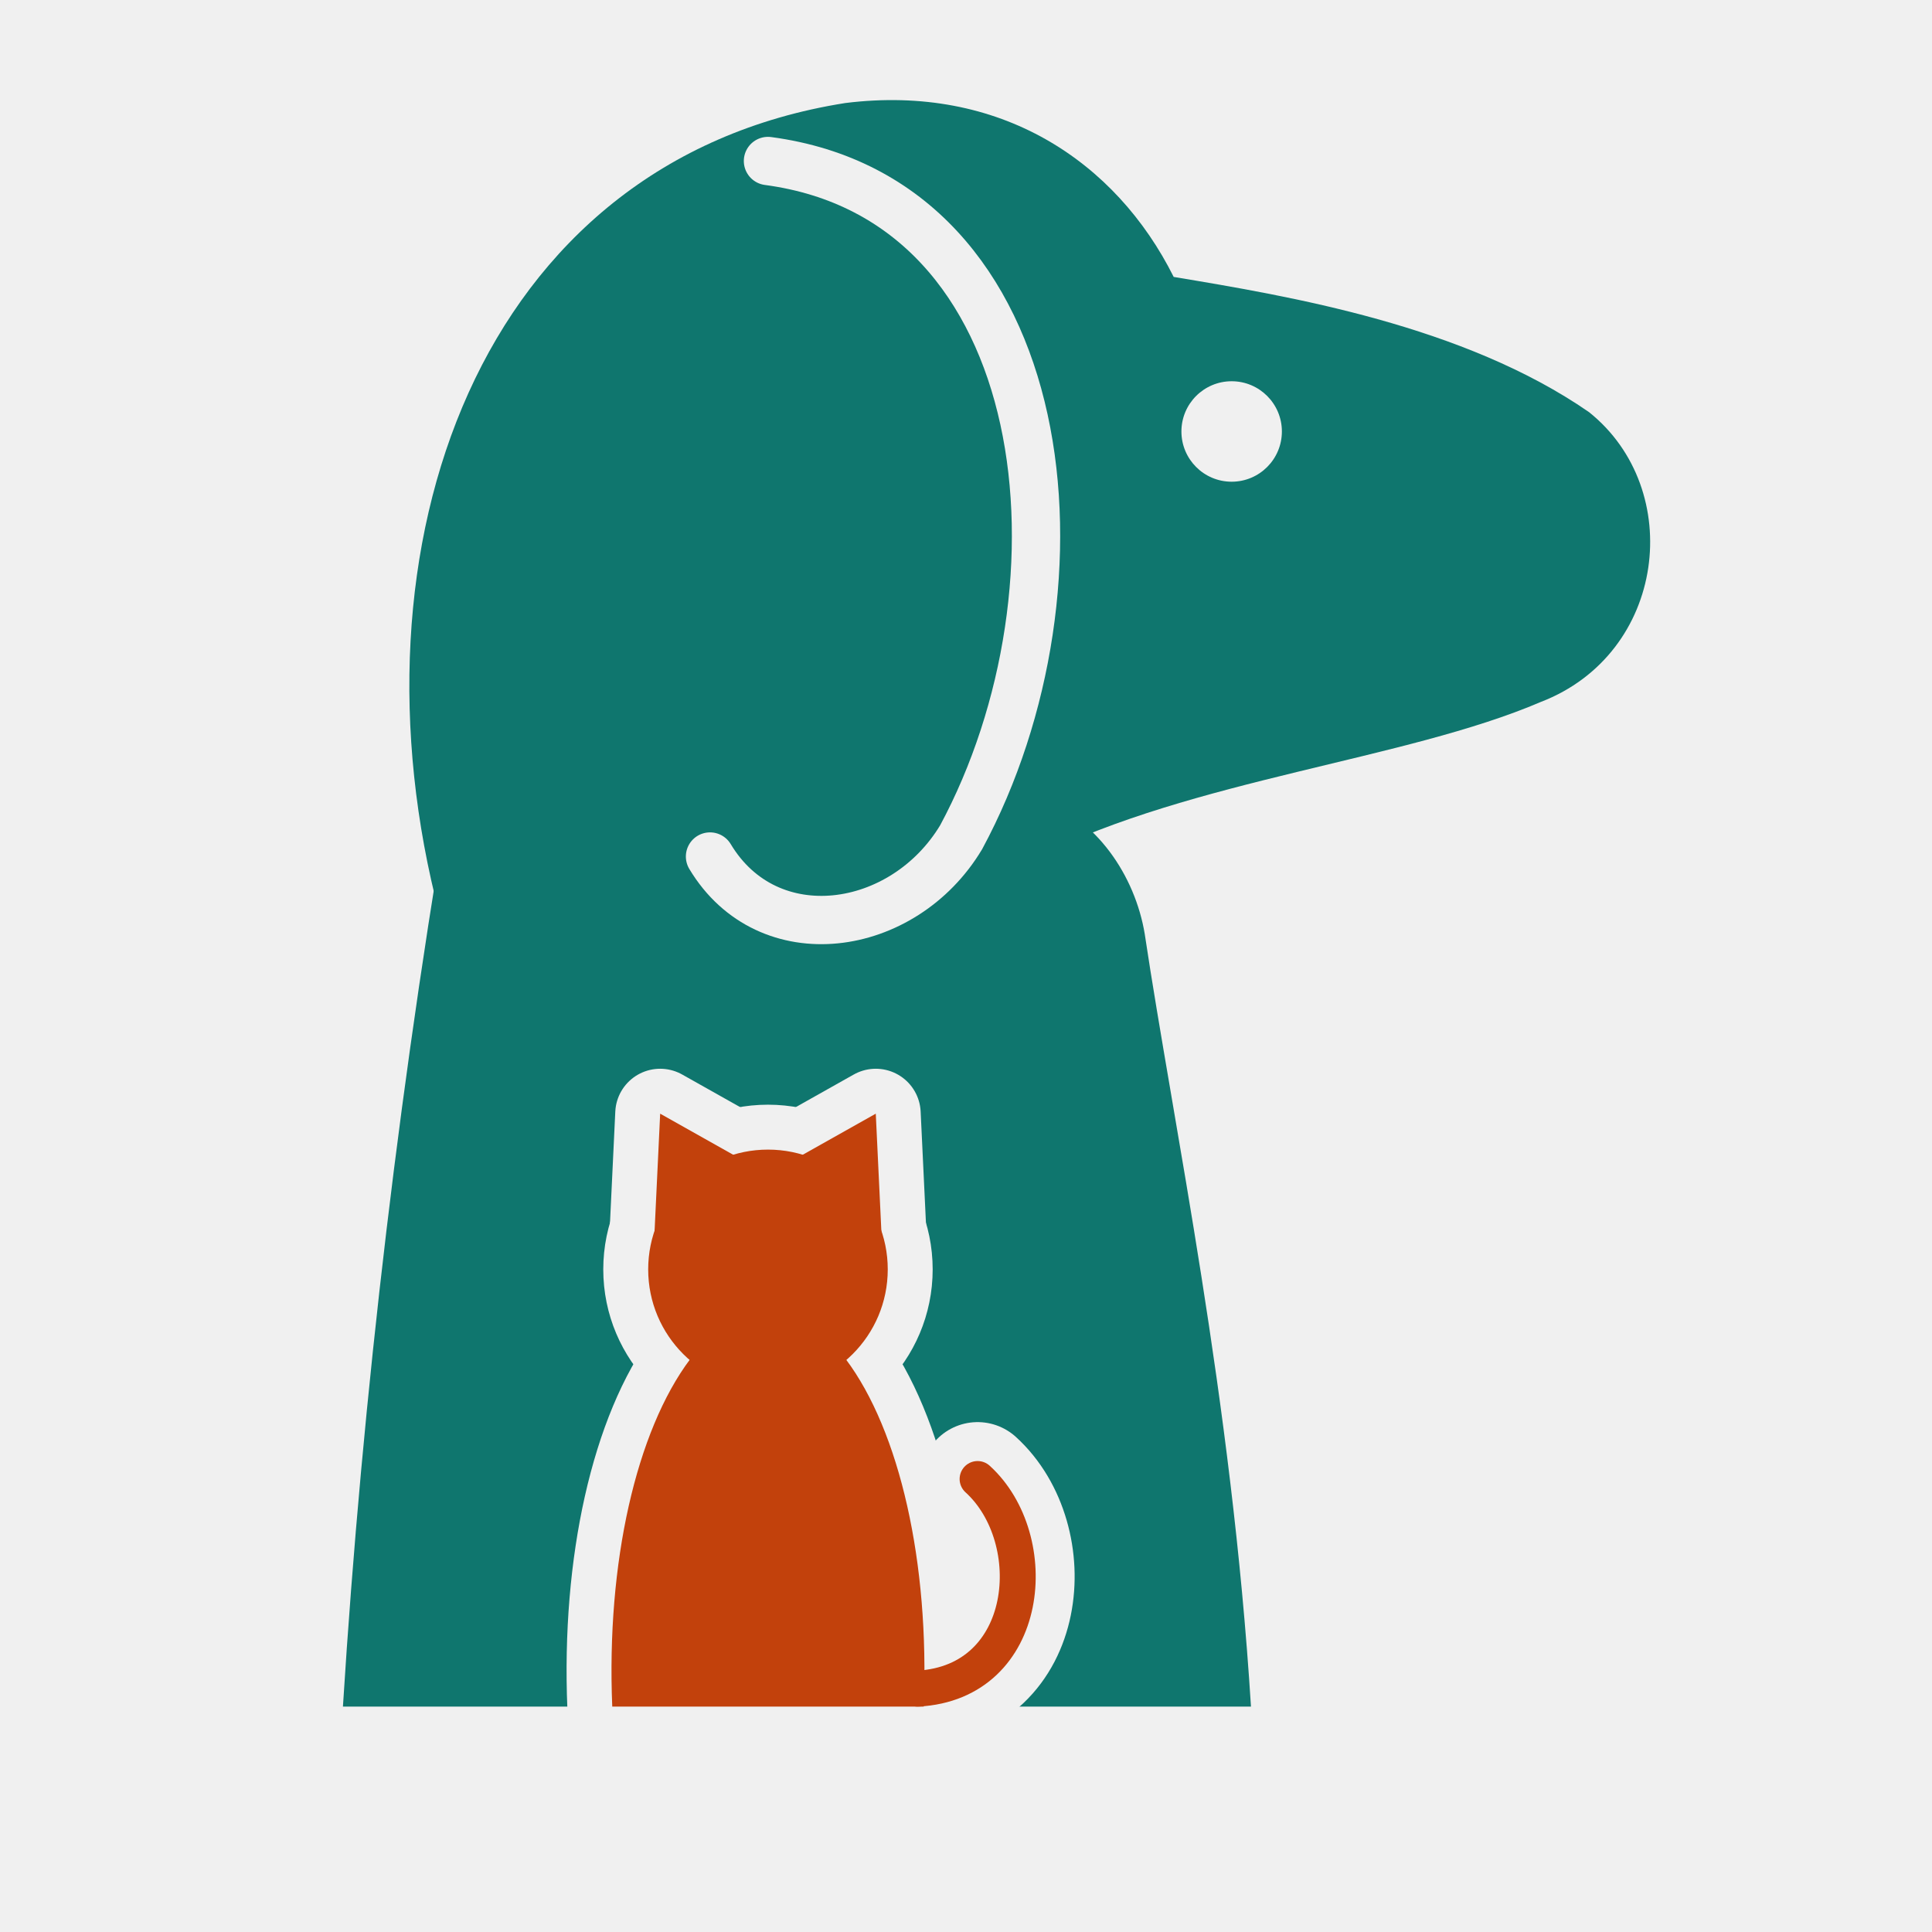
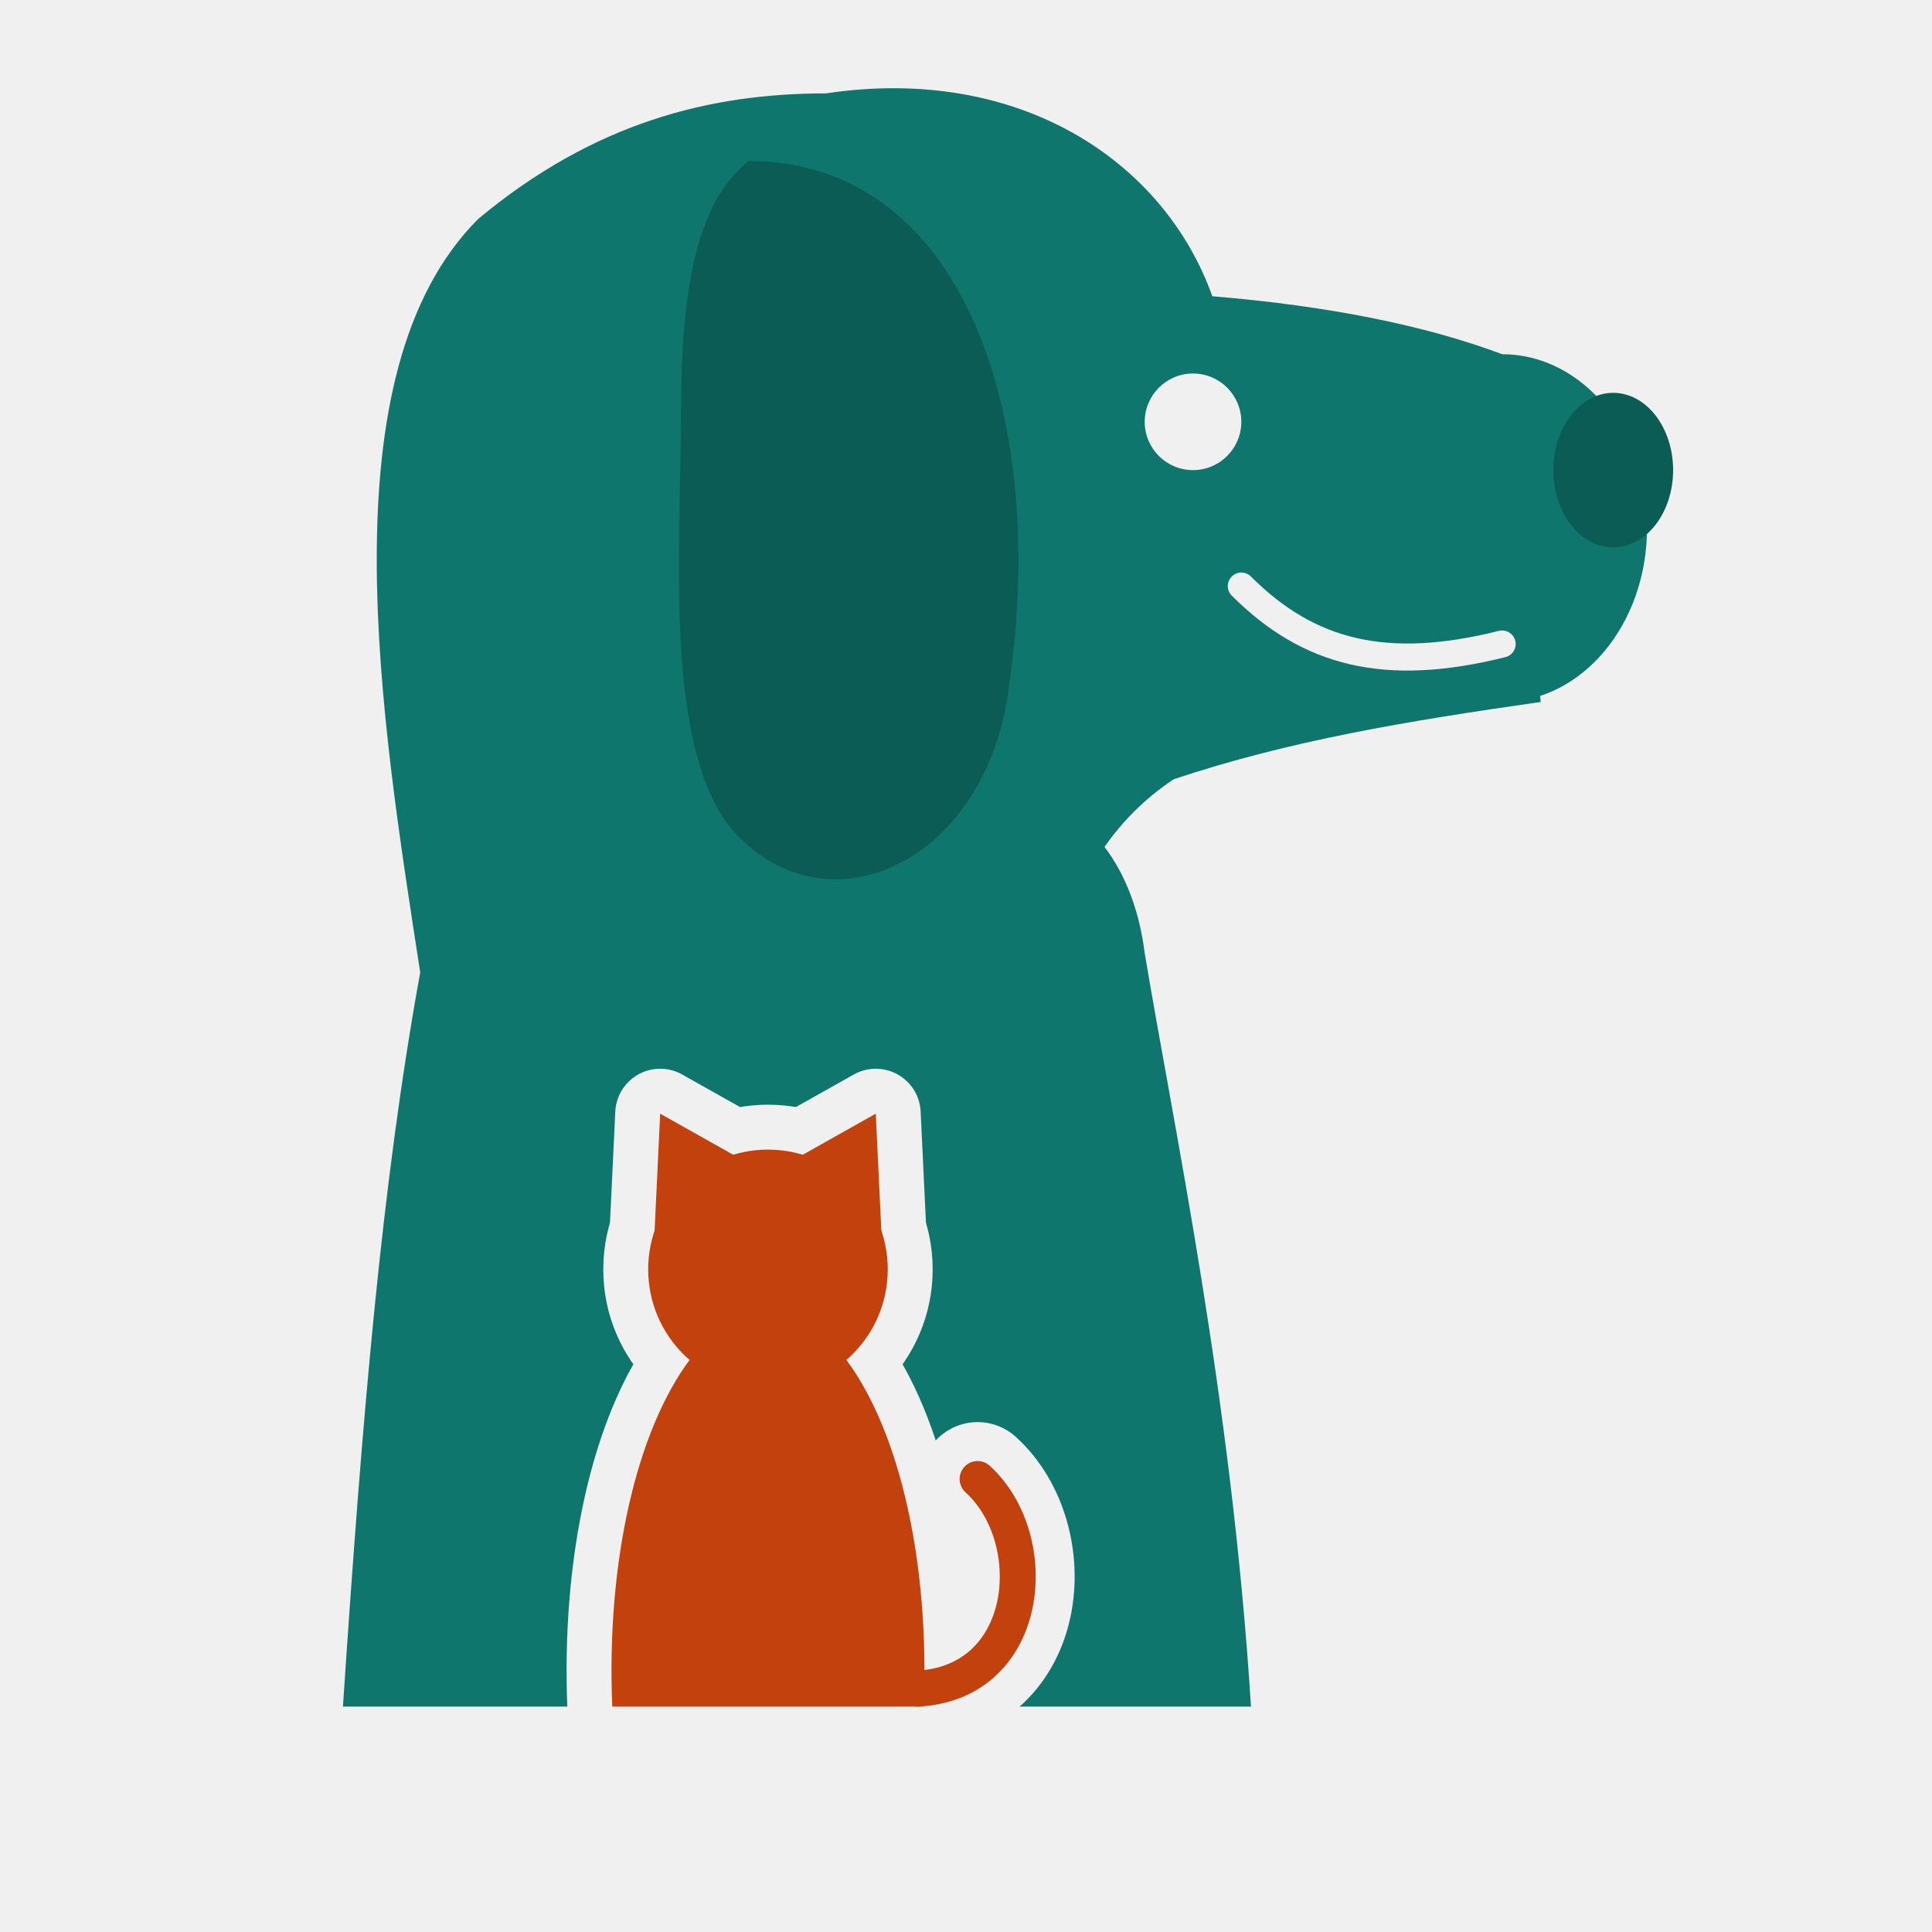
<svg xmlns="http://www.w3.org/2000/svg" viewBox="0 0 120 120">
  <defs>
    <mask id="k5" maskUnits="userSpaceOnUse" x="-20" y="-20" width="260" height="360">
      <rect x="-20" y="-20" width="260" height="360" fill="#fff" />
-       <path d="M92 40 C122 44 126 84 112 110 C106 120 92 122 86 112" fill="none" stroke="#000" stroke-width="5" stroke-linecap="round" />
-       <circle cx="140" cy="68" r="5.2" fill="#000" />
+       <circle cx="136" cy="67" r="5" fill="#000" />
+       <path d="M168 90 C156 93 148 91 141 84" fill="none" stroke="#000" stroke-width="2.8" stroke-linecap="round" />
      <g transform="translate(92 200) scale(.62) translate(-30 -100)">
        <g fill="#000" stroke="#000" stroke-width="15" stroke-linejoin="round">
          <circle cx="30" cy="27" r="20" />
          <path d="M11 22 L12 1 L28 10 Z" />
          <path d="M49 22 L48 1 L32 10 Z" />
          <path d="M17 42 C8 54 3 76 4 100 L56 100 C57 76 52 54 43 42 Z" />
        </g>
        <path d="M55 97 C74 96 76 72 65 62" fill="none" stroke="#000" stroke-linecap="round" stroke-width="19" />
      </g>
    </mask>
  </defs>
  <g transform="translate(-7.5 -14) scale(.6)">
    <g mask="url(#k5)">
      <g fill="#0f766e">
-         <path d="M58 118 C48 80 62 40 100 34 C116 32 128 40 134 52 C146 54 164 57 177 66 C187 74 185 91 172 96 C158 102 136 104 120 112 L112 130 Z" />
-         <path d="M60 100 C54 134 50 168 48 200 L142 200 C140 168 134 140 131 120 C130 114 126 108 120 106 L100 96 Z" />
+         <path d="M56 124 C52 98 46 62 62 46 C74 36 86 33 98 33 C118 30 133 40 138 54 C150 55 160 57 168 60 L172 96 C158 98 146 100 134 104 C128 108 124 114 122 122 L100 134 Z" />
+         <ellipse cx="168" cy="78" rx="15" ry="18" />
+         <path d="M56 124 C52 146 50 170 48 200 L142 200 C140 168 134 140 131 122 C130 114 126 108 120 106 L100 96 Z" />
+         <ellipse cx="179.5" cy="72" rx="6.2" ry="8" fill="#0c5c56" />
+         <path fill="#0c5c56" d="M90 40 C112 40 121 66 117 94 C115 112 99 120 89 110 C81 102 83 80 83 66 C83 52 85 44 90 40 Z" />
      </g>
    </g>
    <g transform="translate(92 200) scale(.62) translate(-30 -100)">
      <g fill="#c2410c">
        <circle cx="30" cy="27" r="20" />
        <path d="M11 22 L12 1 L28 10 Z" />
        <path d="M49 22 L48 1 L32 10 Z" />
        <path d="M17 42 C8 54 3 76 4 100 L56 100 C57 76 52 54 43 42 Z" />
      </g>
      <path d="M55 97 C74 96 76 72 65 62" fill="none" stroke="#c2410c" stroke-width="6" stroke-linecap="round" />
    </g>
  </g>
</svg>
